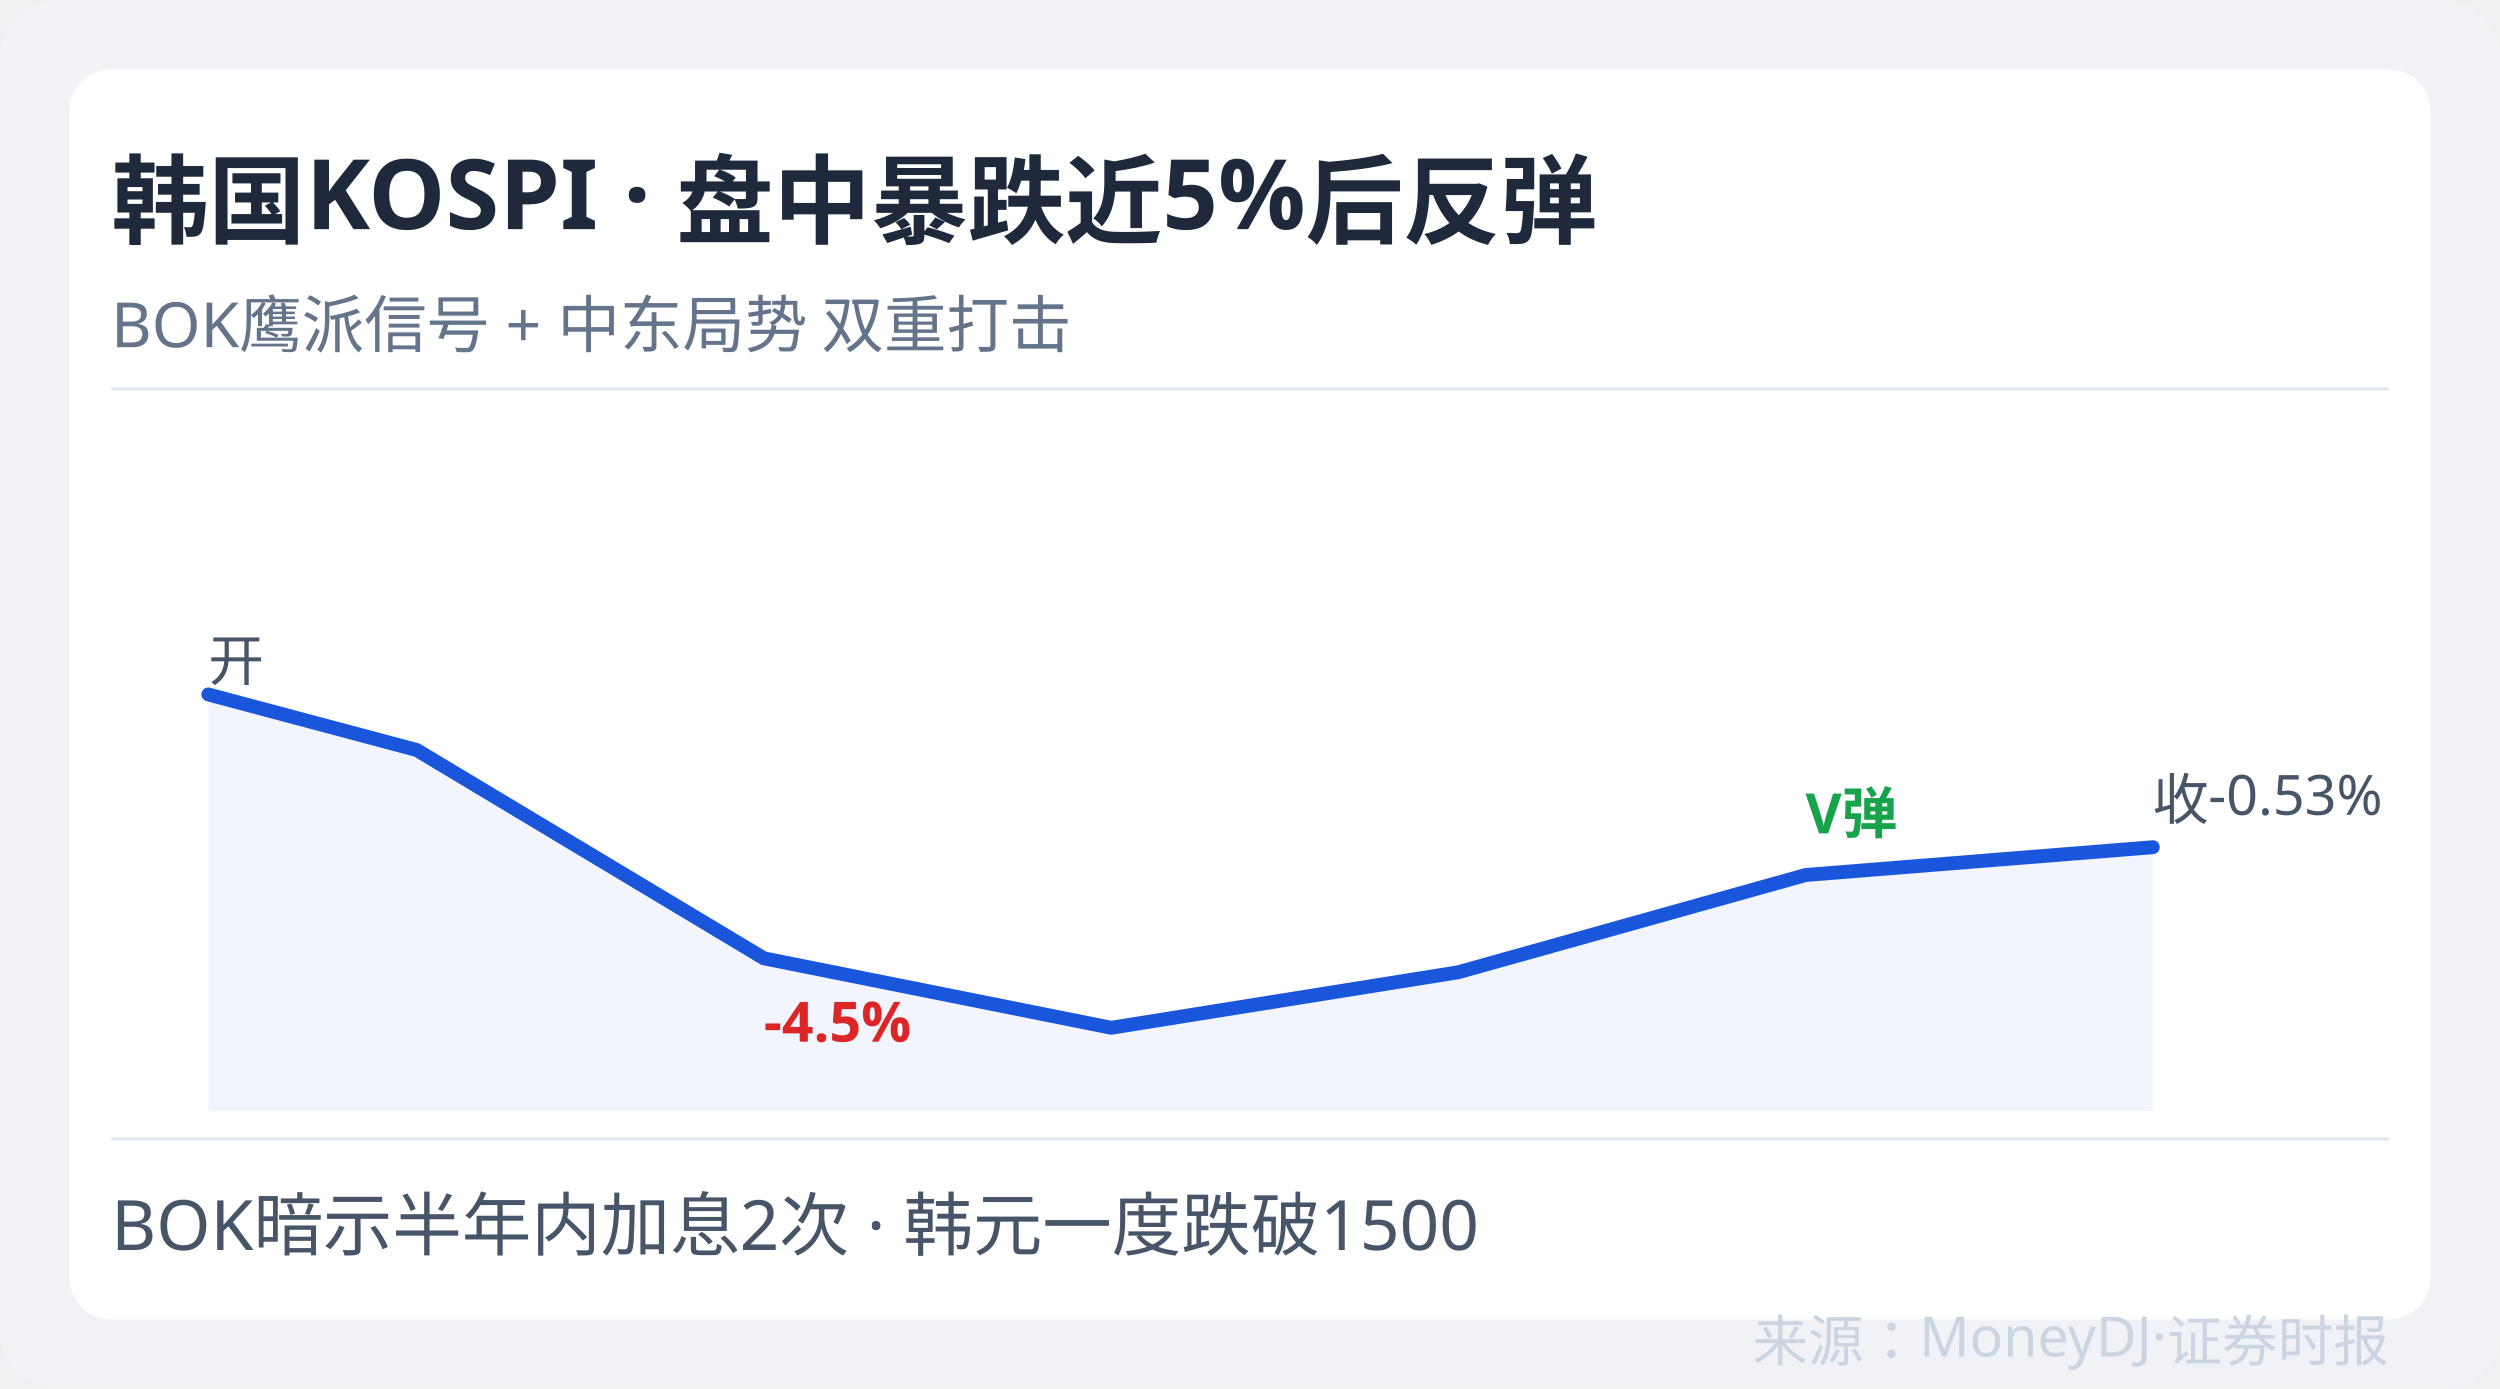
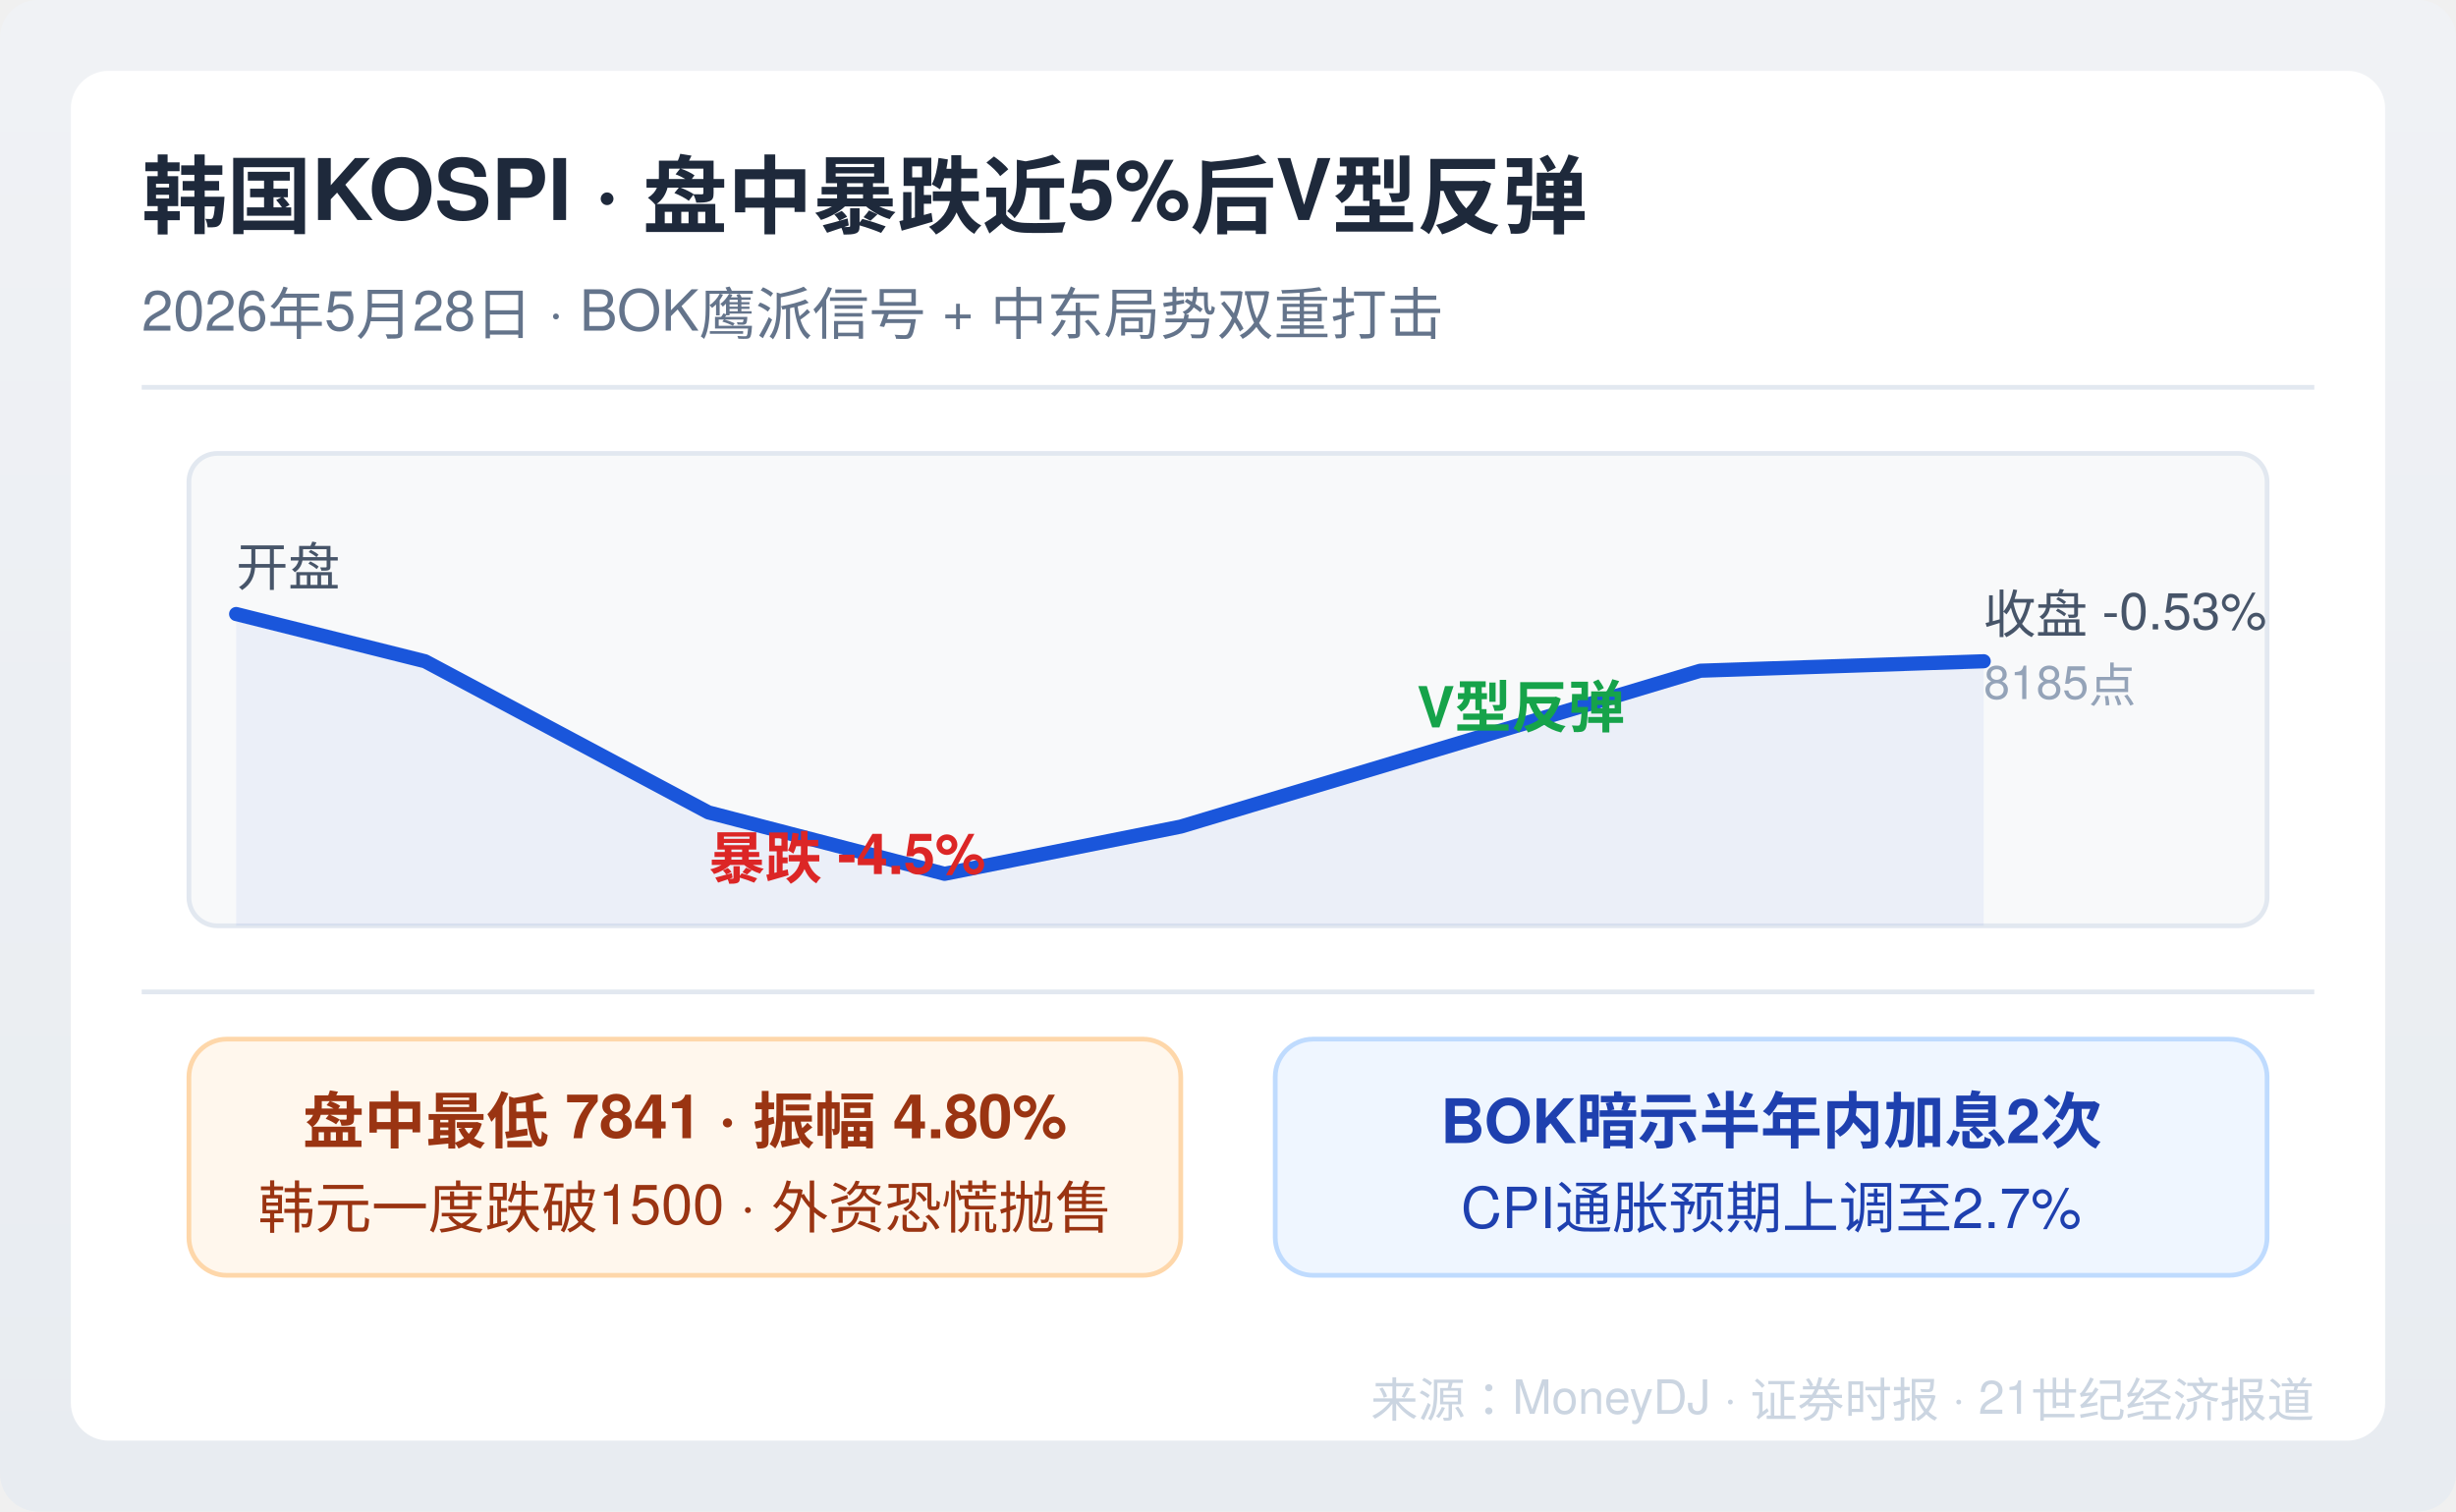
- <svg xmlns="http://www.w3.org/2000/svg" viewBox="0 0 360 200" font-family="'PingFang SC','Microsoft YaHei',sans-serif">
-   <rect width="360" height="200" fill="#F0F2F5" rx="8" />
-   <rect x="10" y="10" width="340" height="180" rx="6" fill="#fff" />
-   <text x="16" y="34" font-size="14" font-weight="700" fill="#1E293B">韩国KOSPI · 盘中暴跌近5%后反弹</text>
-   <text x="16" y="50" font-size="9" fill="#64748B">BOK鹰派信号 + 中东局势 双重打击</text>
-   <line x1="16" y1="56" x2="344" y2="56" stroke="#E2E8F0" stroke-width="0.5" />
-   <polyline points="30,100 60,108 110,138 160,148 210,140 260,126 310,122" fill="none" stroke="#1A56DB" stroke-width="2" stroke-linecap="round" stroke-linejoin="round" />
-   <polygon points="30,100 60,108 110,138 160,148 210,140 260,126 310,122 310,160 30,160" fill="#1A56DB" opacity="0.06" />
-   <text x="30" y="98" font-size="8" fill="#475569">开</text>
-   <text x="110" y="150" font-size="8" fill="#DC2626" font-weight="700">-4.5%</text>
-   <text x="260" y="120" font-size="8" fill="#16A34A" font-weight="700">V弹</text>
-   <text x="310" y="118" font-size="8" fill="#475569">收-0.53%</text>
-   <line x1="16" y1="164" x2="344" y2="164" stroke="#E2E8F0" stroke-width="0.5" />
-   <text x="16" y="180" font-size="10" fill="#475569">BOK暗示半年内加息2次 · 韩元一度跌破1500</text>
-   <text x="344" y="196" text-anchor="end" font-size="8" fill="#CBD5E1">来源：MoneyDJ·证券时报</text>
+ <svg xmlns="http://www.w3.org/2000/svg" viewBox="0 0 520 320" font-family="'PingFang SC','Microsoft YaHei','Helvetica Neue',sans-serif">
+   <defs>
+     <linearGradient id="bg" x1="0" y1="0" x2="0" y2="1">
+       <stop offset="0%" stop-color="#F0F2F5" />
+       <stop offset="100%" stop-color="#E8ECF1" />
+     </linearGradient>
+   </defs>
+   <rect width="520" height="320" fill="url(#bg)" rx="8" />
+   <rect x="15" y="15" width="490" height="290" rx="8" fill="#FFFFFF" />
+   <text x="30" y="48" font-size="18" font-weight="700" fill="#1E293B">韩国KOSPI · 盘中暴跌近5%后V型反弹</text>
+   <text x="30" y="70" font-size="12" fill="#64748B">2026年5月28日 · BOK鹰派信号 + 中东局势双重打击</text>
+   <line x1="30" y1="82" x2="490" y2="82" stroke="#E2E8F0" stroke-width="1" />
+   <rect x="40" y="96" width="440" height="100" rx="6" fill="#F8F9FA" stroke="#E2E8F0" stroke-width="1" />
+   <polyline points="50,130 90,140 150,172 200,185 250,175 300,160 360,142 420,140" fill="none" stroke="#1A56DB" stroke-width="3" stroke-linecap="round" stroke-linejoin="round" />
+   <polygon points="50,130 90,140 150,172 200,185 250,175 300,160 360,142 420,140 420,196 50,196" fill="#1A56DB" opacity="0.06" />
+   <text x="50" y="124" font-size="11" fill="#475569">开盘</text>
+   <text x="150" y="186" font-size="12" fill="#DC2626" font-weight="700">暴跌 -4.5%</text>
+   <text x="300" y="154" font-size="12" fill="#16A34A" font-weight="700">V型反弹</text>
+   <text x="420" y="134" font-size="11" fill="#475569">收盘 -0.53%</text>
+   <text x="420" y="148" font-size="10" fill="#94A3B8">8185点</text>
+   <line x1="30" y1="210" x2="490" y2="210" stroke="#E2E8F0" stroke-width="1" />
+   <rect x="40" y="220" width="210" height="50" rx="8" fill="#FFF7ED" stroke="#FED7AA" stroke-width="1" />
+   <text x="145" y="242" text-anchor="middle" font-size="13" font-weight="600" fill="#9A3412">盘中最低 7841 · 振幅 4.80%</text>
+   <text x="145" y="260" text-anchor="middle" font-size="12" fill="#9A3412">韩元一度跌破1500 · 外资恐慌抛售</text>
+   <rect x="270" y="220" width="210" height="50" rx="8" fill="#EFF6FF" stroke="#BFDBFE" stroke-width="1" />
+   <text x="375" y="242" text-anchor="middle" font-size="13" font-weight="600" fill="#1E40AF">BOK暗示半年内加息2次</text>
+   <text x="375" y="260" text-anchor="middle" font-size="12" fill="#1E40AF">CPI通胀预期上调至2.7%</text>
+   <text x="490" y="300" text-anchor="end" font-size="10" fill="#CBD5E1">来源：MoneyDJ · 证券时报 · 21世纪经济报道</text>
</svg>
